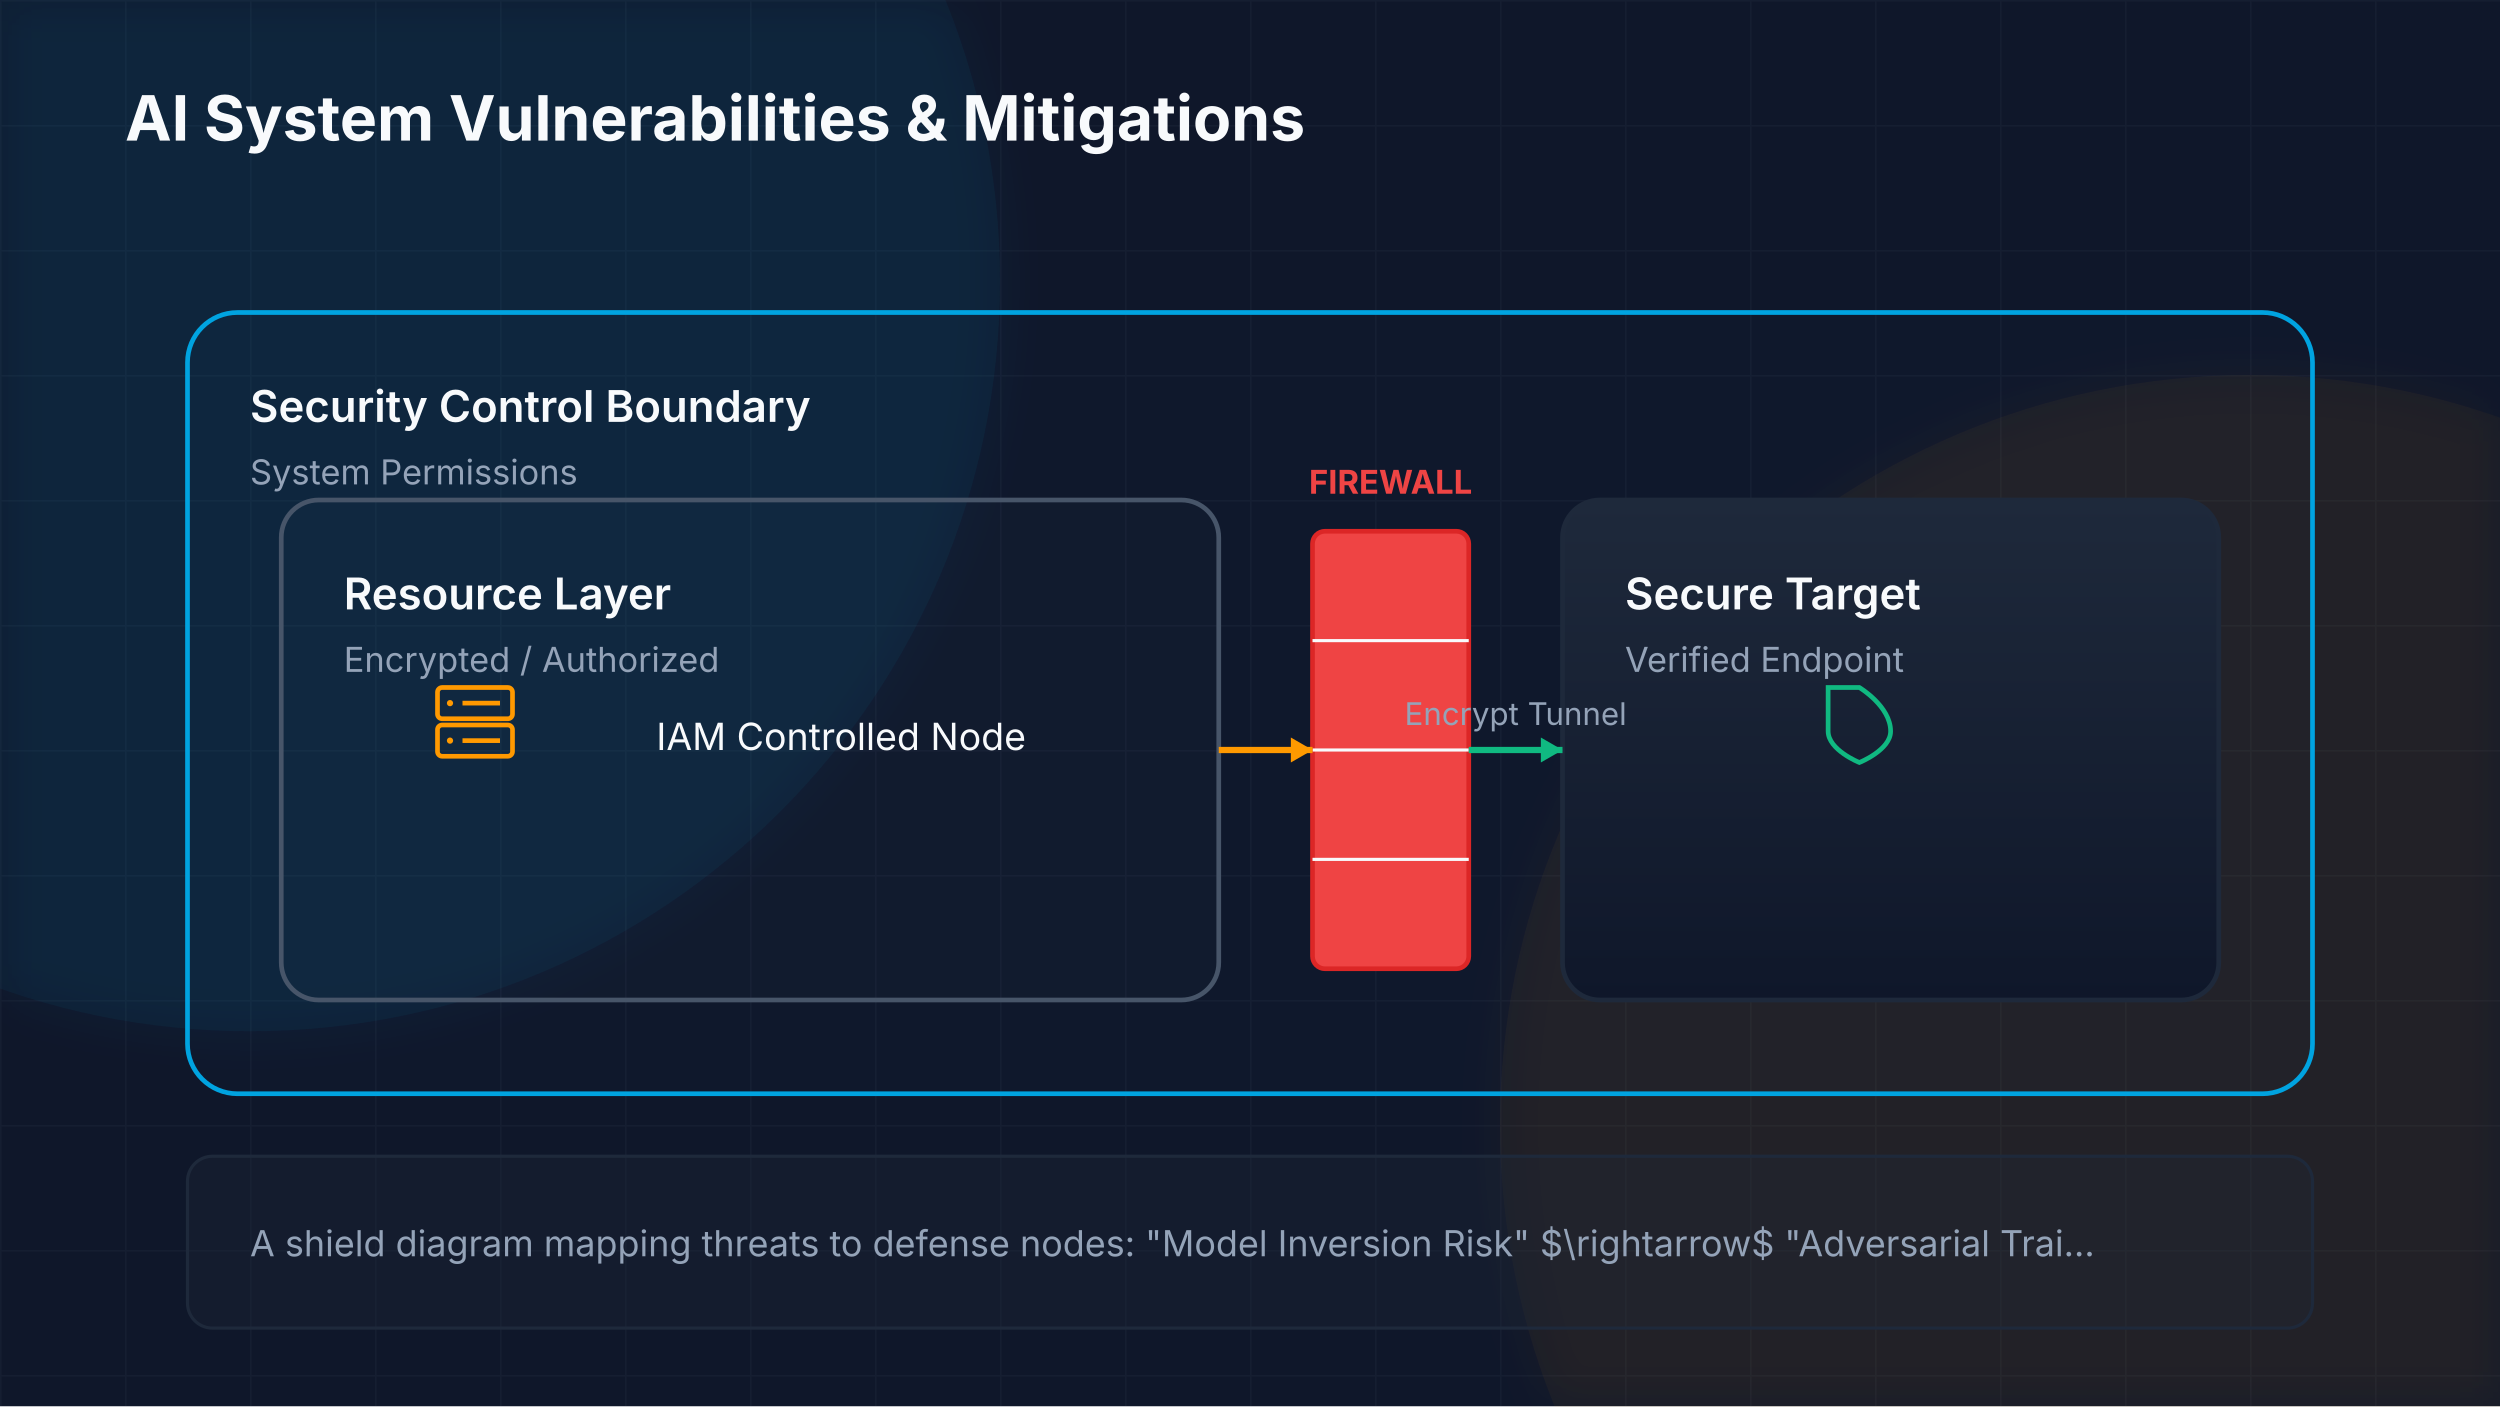
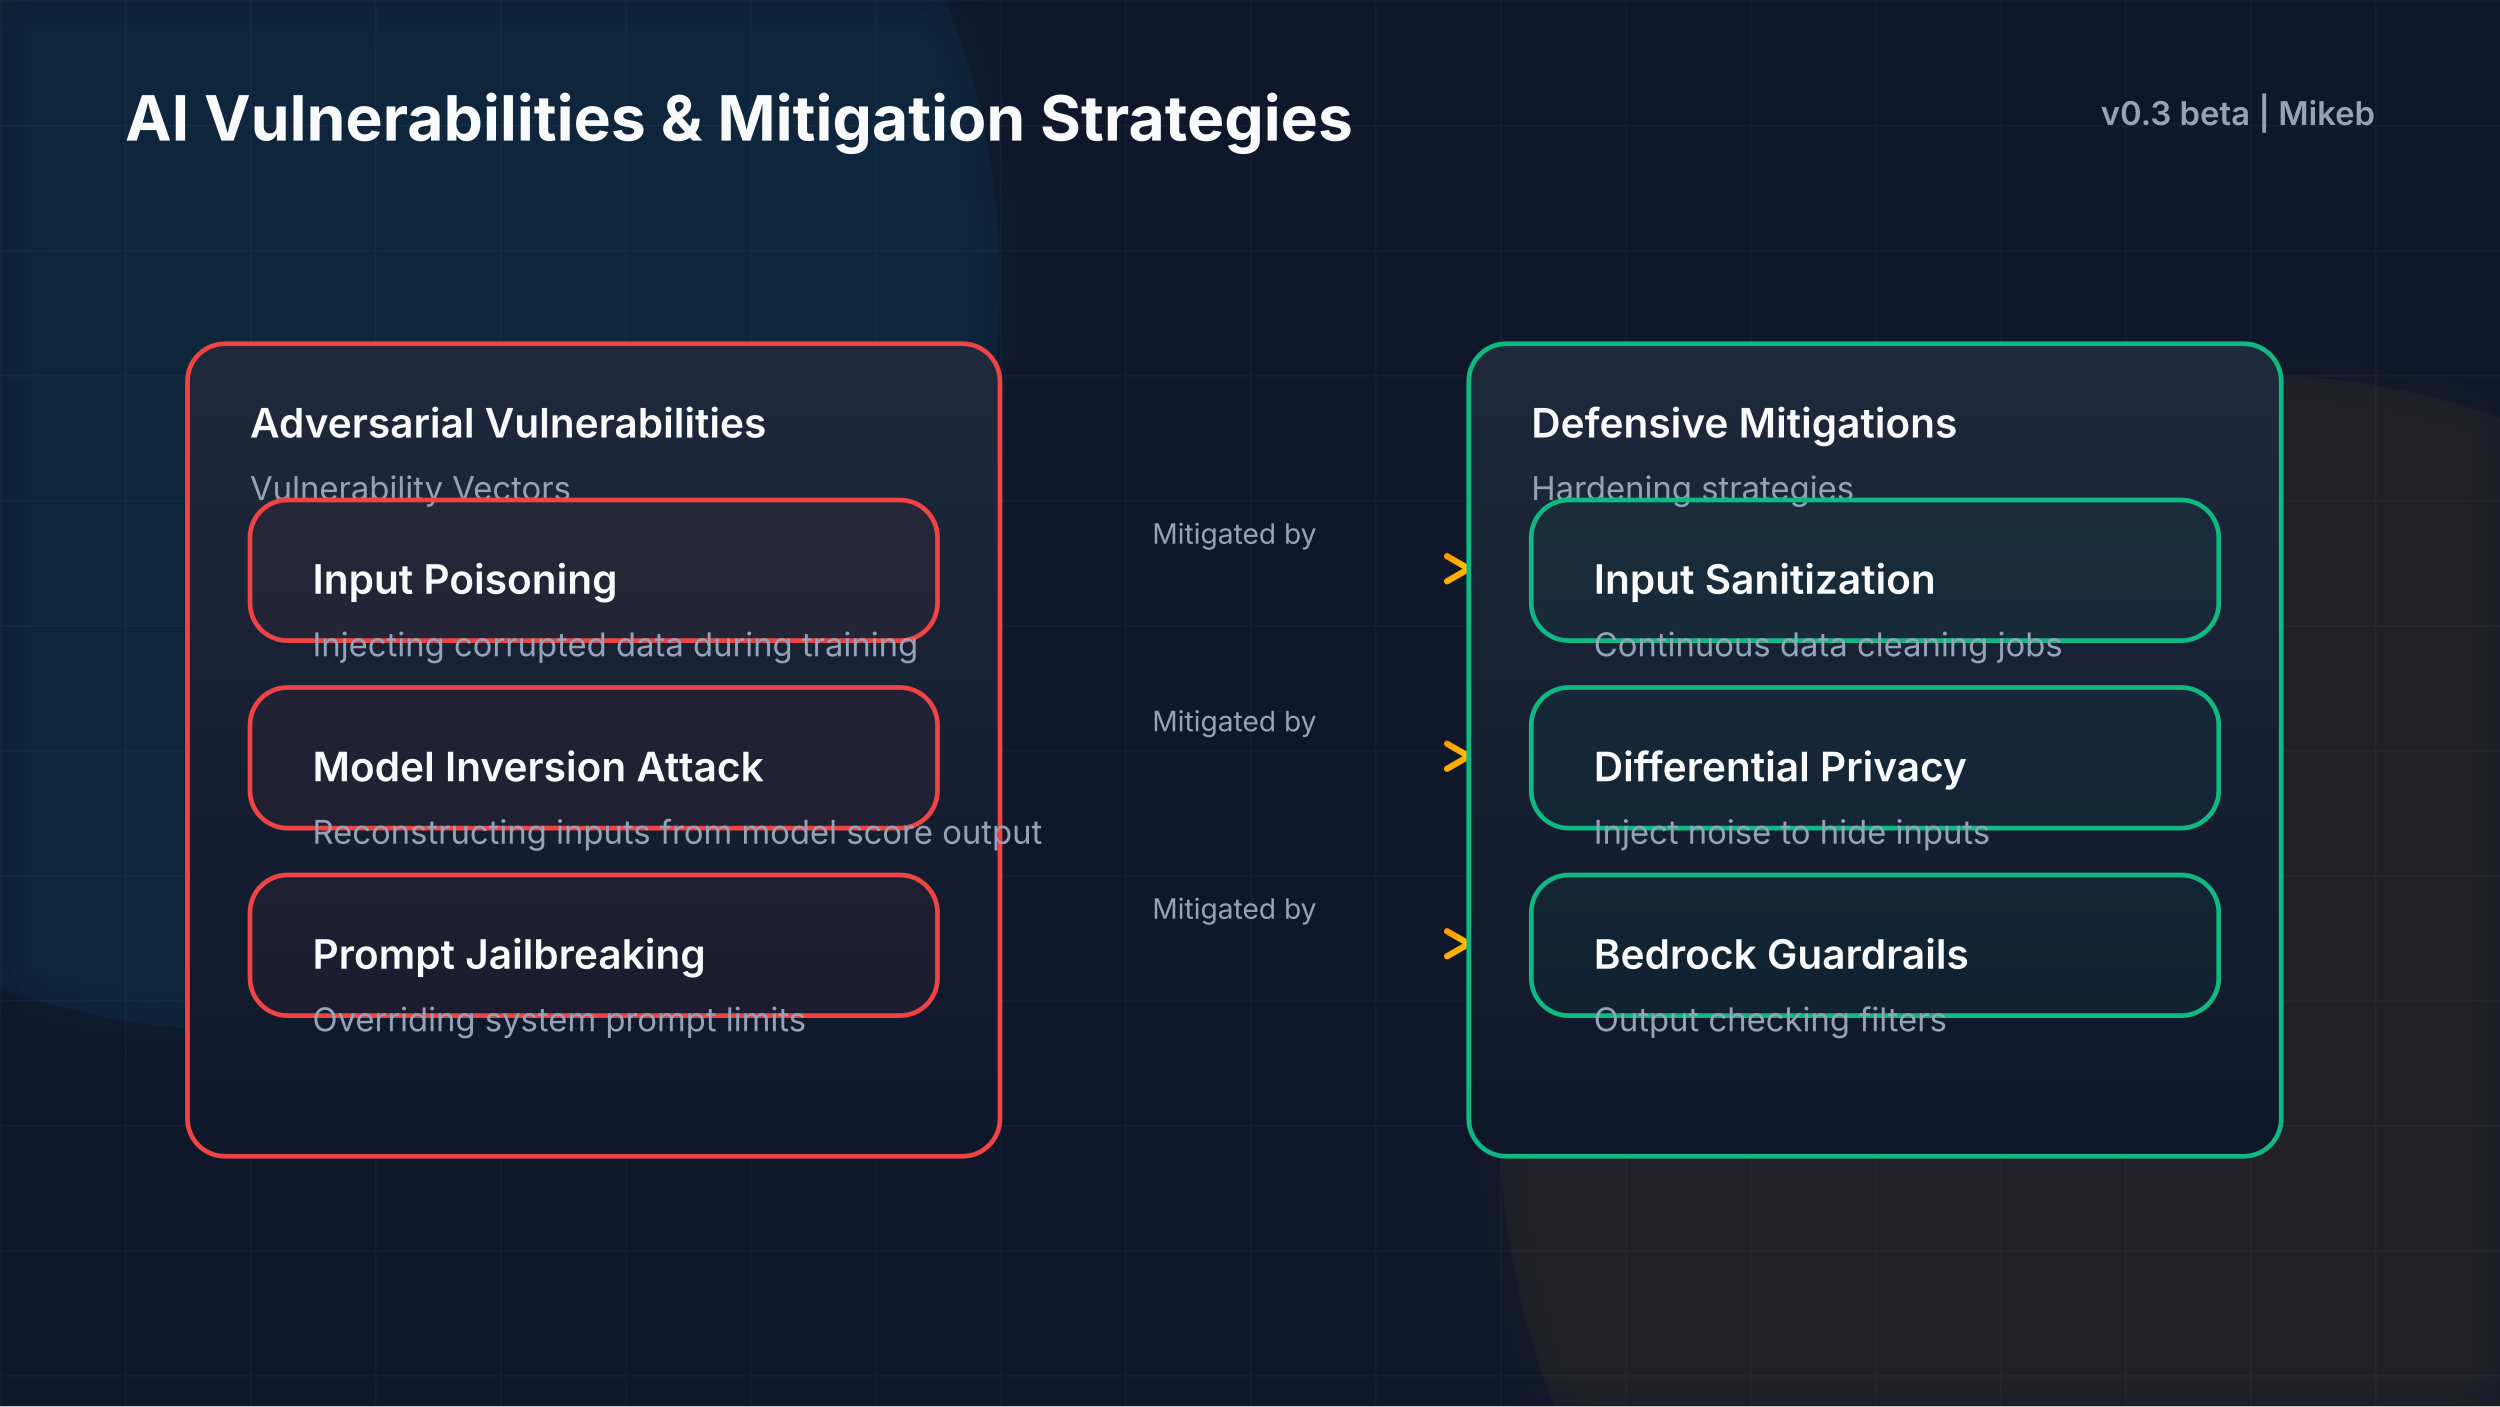
<svg xmlns="http://www.w3.org/2000/svg" viewBox="0 0 800 450" width="100%" height="100%">
  <defs>
    <linearGradient id="aws-orange" x1="0%" y1="0%" x2="100%" y2="100%">
      <stop offset="0%" stop-color="#FF9900" />
      <stop offset="100%" stop-color="#FFC400" />
    </linearGradient>
    <linearGradient id="cloud-blue" x1="0%" y1="0%" x2="100%" y2="100%">
      <stop offset="0%" stop-color="#00A3E0" />
      <stop offset="100%" stop-color="#1D70B8" />
    </linearGradient>
    <linearGradient id="success-green" x1="0%" y1="0%" x2="100%" y2="100%">
      <stop offset="0%" stop-color="#10B981" />
      <stop offset="100%" stop-color="#059669" />
    </linearGradient>
    <linearGradient id="alert-red" x1="0%" y1="0%" x2="100%" y2="100%">
      <stop offset="0%" stop-color="#EF4444" />
      <stop offset="100%" stop-color="#DC2626" />
    </linearGradient>
    <linearGradient id="warning-gold" x1="0%" y1="0%" x2="100%" y2="100%">
      <stop offset="0%" stop-color="#F59E0B" />
      <stop offset="100%" stop-color="#D97706" />
    </linearGradient>
    <linearGradient id="dark-card" x1="0%" y1="0%" x2="0%" y2="100%">
      <stop offset="0%" stop-color="#1E293B" />
      <stop offset="100%" stop-color="#0F172A" />
    </linearGradient>
    <linearGradient id="purple-glow" x1="0%" y1="0%" x2="100%" y2="100%">
      <stop offset="0%" stop-color="#8B5CF6" />
      <stop offset="100%" stop-color="#6D28D9" />
    </linearGradient>
    <filter id="glow-orange" x="-20%" y="-20%" width="140%" height="140%">
      <feGaussianBlur stdDeviation="8" result="blur" />
      <feComposite in="SourceGraphic" in2="blur" operator="over" />
    </filter>
    <filter id="glow-blue" x="-20%" y="-20%" width="140%" height="140%">
      <feGaussianBlur stdDeviation="8" result="blur" />
      <feComposite in="SourceGraphic" in2="blur" operator="over" />
    </filter>
    <pattern id="grid" width="40" height="40" patternUnits="userSpaceOnUse">
      <path d="M 40 0 L 0 0 0 40" fill="none" stroke="rgba(148, 163, 184, 0.05)" stroke-width="1" />
    </pattern>
  </defs>
  <rect width="800" height="450" fill="#0F172A" />
  <rect width="800" height="450" fill="url(#grid)" />
-   <circle cx="80.0" cy="90.0" r="240.0" fill="rgba(0, 163, 224, 0.05)" filter="url(#glow-blue)" />
-   <circle cx="720.0" cy="360.0" r="240.0" fill="rgba(255, 153, 0, 0.04)" filter="url(#glow-orange)" />
-   <text x="40" y="45" font-family="Inter, system-ui, sans-serif" font-size="20" font-weight="700" fill="#F8FAFC">AI System Vulnerabilities &amp; Mitigations</text>
-   <rect x="60" y="100" width="680" height="250" rx="16" fill="rgba(0,163,224,0.01)" stroke="#00A3E0" stroke-width="1.5" />
-   <text x="80" y="135" font-family="Inter, system-ui, sans-serif" font-size="14" font-weight="600" fill="#F8FAFC">Security Control Boundary</text>
-   <text x="80" y="155" font-family="Inter, system-ui, sans-serif" font-size="11" fill="#94A3B8">System Permissions</text>
-   <rect x="90" y="160" width="300" height="160" rx="12" fill="rgba(148,163,184,0.02)" stroke="#475569" stroke-width="1.5" />
-   <text x="110" y="195" font-family="Inter, system-ui, sans-serif" font-size="14" font-weight="600" fill="#F8FAFC">Resource Layer</text>
-   <text x="110" y="215" font-family="Inter, system-ui, sans-serif" font-size="11" fill="#94A3B8">Encrypted / Authorized</text>
-   <g transform="translate(140,220)">
-     <rect x="0" y="0" width="24" height="10" rx="1.5" fill="none" stroke="#FF9900" stroke-width="1.5" />
-     <circle cx="4" cy="5" r="1" fill="#FF9900" />
-     <line x1="8" y1="5" x2="20" y2="5" stroke="#FF9900" stroke-width="1.5" />
-     <rect x="0" y="12" width="24" height="10" rx="1.5" fill="none" stroke="#FF9900" stroke-width="1.5" />
-     <circle cx="4" cy="17" r="1" fill="#FF9900" />
-     <line x1="8" y1="17" x2="20" y2="17" stroke="#FF9900" stroke-width="1.5" />
-   </g>
-   <text x="210" y="240" font-family="Inter" font-size="12" fill="#F8FAFC">IAM Controlled Node</text>
-   <g transform="translate(420, 170)">
-     <rect width="50" height="140" rx="4" fill="#EF4444" stroke="#DC2626" stroke-width="1.5" />
-     <line x1="0" y1="35" x2="50" y2="35" stroke="#F8FAFC" stroke-width="1" />
-     <line x1="0" y1="70" x2="50" y2="70" stroke="#F8FAFC" stroke-width="1" />
-     <line x1="0" y1="105" x2="50" y2="105" stroke="#F8FAFC" stroke-width="1" />
-     <text x="25" y="-12" font-family="Inter" font-size="10.5" fill="#EF4444" font-weight="700" text-anchor="middle">FIREWALL</text>
-   </g>
-   <rect x="500" y="160" width="210" height="160" rx="12" fill="url(#dark-card)" stroke="#1E293B" stroke-width="1.5" />
-   <text x="520" y="195" font-family="Inter, system-ui, sans-serif" font-size="14" font-weight="600" fill="#F8FAFC">Secure Target</text>
-   <text x="520" y="215" font-family="Inter, system-ui, sans-serif" font-size="11" fill="#94A3B8">Verified Endpoint</text>
-   <g transform="translate(585,220)">
-     <path d="M 0 0 L 10 0 C 10 0, 20 6, 20 14 C 20 20, 10 24, 10 24 C 10 24, 0 20, 0 14 Z" fill="none" stroke="#10B981" stroke-width="1.5" />
-   </g>
-   <line x1="390" y1="240" x2="420" y2="240" stroke="#FF9900" stroke-width="2" />
-   <path d="M 420 240 L 413.072 244.0 L 413.072 236.0 Z" fill="#FF9900" />
-   <line x1="470" y1="240" x2="500" y2="240" stroke="#10B981" stroke-width="2" />
-   <path d="M 500 240 L 493.072 244.0 L 493.072 236.0 Z" fill="#10B981" />
-   <text x="485.0" y="232.0" font-family="Inter, system-ui, sans-serif" font-size="10" fill="#94A3B8" text-anchor="middle">Encrypt Tunnel</text>
-   <rect x="60" y="370" width="680" height="55" rx="8" fill="rgba(30,41,59,0.3)" stroke="#1E293B" stroke-width="1" />
-   <text x="80" y="402" font-family="Inter" font-size="11.5" fill="#94A3B8">A shield diagram mapping threats to defense nodes: "Model Inversion Risk" $\rightarrow$ "Adversarial Trai...</text>
+   <circle cx="80" cy="90" r="240" fill="rgba(0, 163, 224, 0.05)" filter="url(#glow-blue)" />
+   <circle cx="720" cy="360" r="240" fill="rgba(255, 153, 0, 0.04)" filter="url(#glow-orange)" />
+   <text x="40" y="45" font-family="Inter, system-ui, sans-serif" font-size="20" font-weight="700" fill="#F8FAFC">AI Vulnerabilities &amp; Mitigation Strategies</text>
+   <text x="760" y="40" font-family="Inter, system-ui, sans-serif" font-size="10.5" font-weight="600" fill="#94A3B8" text-anchor="end">v0.3 beta | Mikeb</text>
+   <rect x="60" y="110" width="260" height="260" rx="12" fill="url(#dark-card)" stroke="#EF4444" stroke-width="1.5" />
+   <text x="80" y="140" font-family="Inter, system-ui, sans-serif" font-size="13" font-weight="600" fill="#F8FAFC">Adversarial Vulnerabilities</text>
+   <text x="80" y="160" font-family="Inter, system-ui, sans-serif" font-size="10.5" fill="#94A3B8">Vulnerability Vectors</text>
+   <rect x="80" y="160" width="220" height="45" rx="12" fill="rgba(239,68,68,0.05)" stroke="#EF4444" stroke-width="1.5" />
+   <text x="100" y="190" font-family="Inter, system-ui, sans-serif" font-size="13" font-weight="600" fill="#F8FAFC">Input Poisoning</text>
+   <text x="100" y="210" font-family="Inter, system-ui, sans-serif" font-size="10.5" fill="#94A3B8">Injecting corrupted data during training</text>
+   <rect x="80" y="220" width="220" height="45" rx="12" fill="rgba(239,68,68,0.05)" stroke="#EF4444" stroke-width="1.5" />
+   <text x="100" y="250" font-family="Inter, system-ui, sans-serif" font-size="13" font-weight="600" fill="#F8FAFC">Model Inversion Attack</text>
+   <text x="100" y="270" font-family="Inter, system-ui, sans-serif" font-size="10.5" fill="#94A3B8">Reconstructing inputs from model score output</text>
+   <rect x="80" y="280" width="220" height="45" rx="12" fill="rgba(239,68,68,0.05)" stroke="#EF4444" stroke-width="1.5" />
+   <text x="100" y="310" font-family="Inter, system-ui, sans-serif" font-size="13" font-weight="600" fill="#F8FAFC">Prompt Jailbreaking</text>
+   <text x="100" y="330" font-family="Inter, system-ui, sans-serif" font-size="10.5" fill="#94A3B8">Overriding system prompt limits</text>
+   <line x1="320" y1="182" x2="470" y2="182" stroke="url(#aws-orange)" stroke-width="2" stroke-linecap="round" />
+   <line x1="470" y1="182" x2="463.072" y2="186.0" stroke="url(#aws-orange)" stroke-width="2" stroke-linecap="round" />
+   <line x1="470" y1="182" x2="463.072" y2="178.0" stroke="url(#aws-orange)" stroke-width="2" stroke-linecap="round" />
+   <text x="395.0" y="174.0" font-family="Inter" font-size="9" fill="#94A3B8" text-anchor="middle">Mitigated by</text>
+   <line x1="320" y1="242" x2="470" y2="242" stroke="url(#aws-orange)" stroke-width="2" stroke-linecap="round" />
+   <line x1="470" y1="242" x2="463.072" y2="246.0" stroke="url(#aws-orange)" stroke-width="2" stroke-linecap="round" />
+   <line x1="470" y1="242" x2="463.072" y2="238.0" stroke="url(#aws-orange)" stroke-width="2" stroke-linecap="round" />
+   <text x="395.0" y="234.0" font-family="Inter" font-size="9" fill="#94A3B8" text-anchor="middle">Mitigated by</text>
+   <line x1="320" y1="302" x2="470" y2="302" stroke="url(#aws-orange)" stroke-width="2" stroke-linecap="round" />
+   <line x1="470" y1="302" x2="463.072" y2="306.0" stroke="url(#aws-orange)" stroke-width="2" stroke-linecap="round" />
+   <line x1="470" y1="302" x2="463.072" y2="298.0" stroke="url(#aws-orange)" stroke-width="2" stroke-linecap="round" />
+   <text x="395.0" y="294.0" font-family="Inter" font-size="9" fill="#94A3B8" text-anchor="middle">Mitigated by</text>
+   <rect x="470" y="110" width="260" height="260" rx="12" fill="url(#dark-card)" stroke="#10B981" stroke-width="1.5" />
+   <text x="490" y="140" font-family="Inter, system-ui, sans-serif" font-size="13" font-weight="600" fill="#F8FAFC">Defensive Mitigations</text>
+   <text x="490" y="160" font-family="Inter, system-ui, sans-serif" font-size="10.5" fill="#94A3B8">Hardening strategies</text>
+   <rect x="490" y="160" width="220" height="45" rx="12" fill="rgba(16,185,129,0.05)" stroke="#10B981" stroke-width="1.5" />
+   <text x="510" y="190" font-family="Inter, system-ui, sans-serif" font-size="13" font-weight="600" fill="#F8FAFC">Input Sanitization</text>
+   <text x="510" y="210" font-family="Inter, system-ui, sans-serif" font-size="10.5" fill="#94A3B8">Continuous data cleaning jobs</text>
+   <rect x="490" y="220" width="220" height="45" rx="12" fill="rgba(16,185,129,0.05)" stroke="#10B981" stroke-width="1.5" />
+   <text x="510" y="250" font-family="Inter, system-ui, sans-serif" font-size="13" font-weight="600" fill="#F8FAFC">Differential Privacy</text>
+   <text x="510" y="270" font-family="Inter, system-ui, sans-serif" font-size="10.5" fill="#94A3B8">Inject noise to hide inputs</text>
+   <rect x="490" y="280" width="220" height="45" rx="12" fill="rgba(16,185,129,0.05)" stroke="#10B981" stroke-width="1.5" />
+   <text x="510" y="310" font-family="Inter, system-ui, sans-serif" font-size="13" font-weight="600" fill="#F8FAFC">Bedrock Guardrails</text>
+   <text x="510" y="330" font-family="Inter, system-ui, sans-serif" font-size="10.5" fill="#94A3B8">Output checking filters</text>
</svg>
